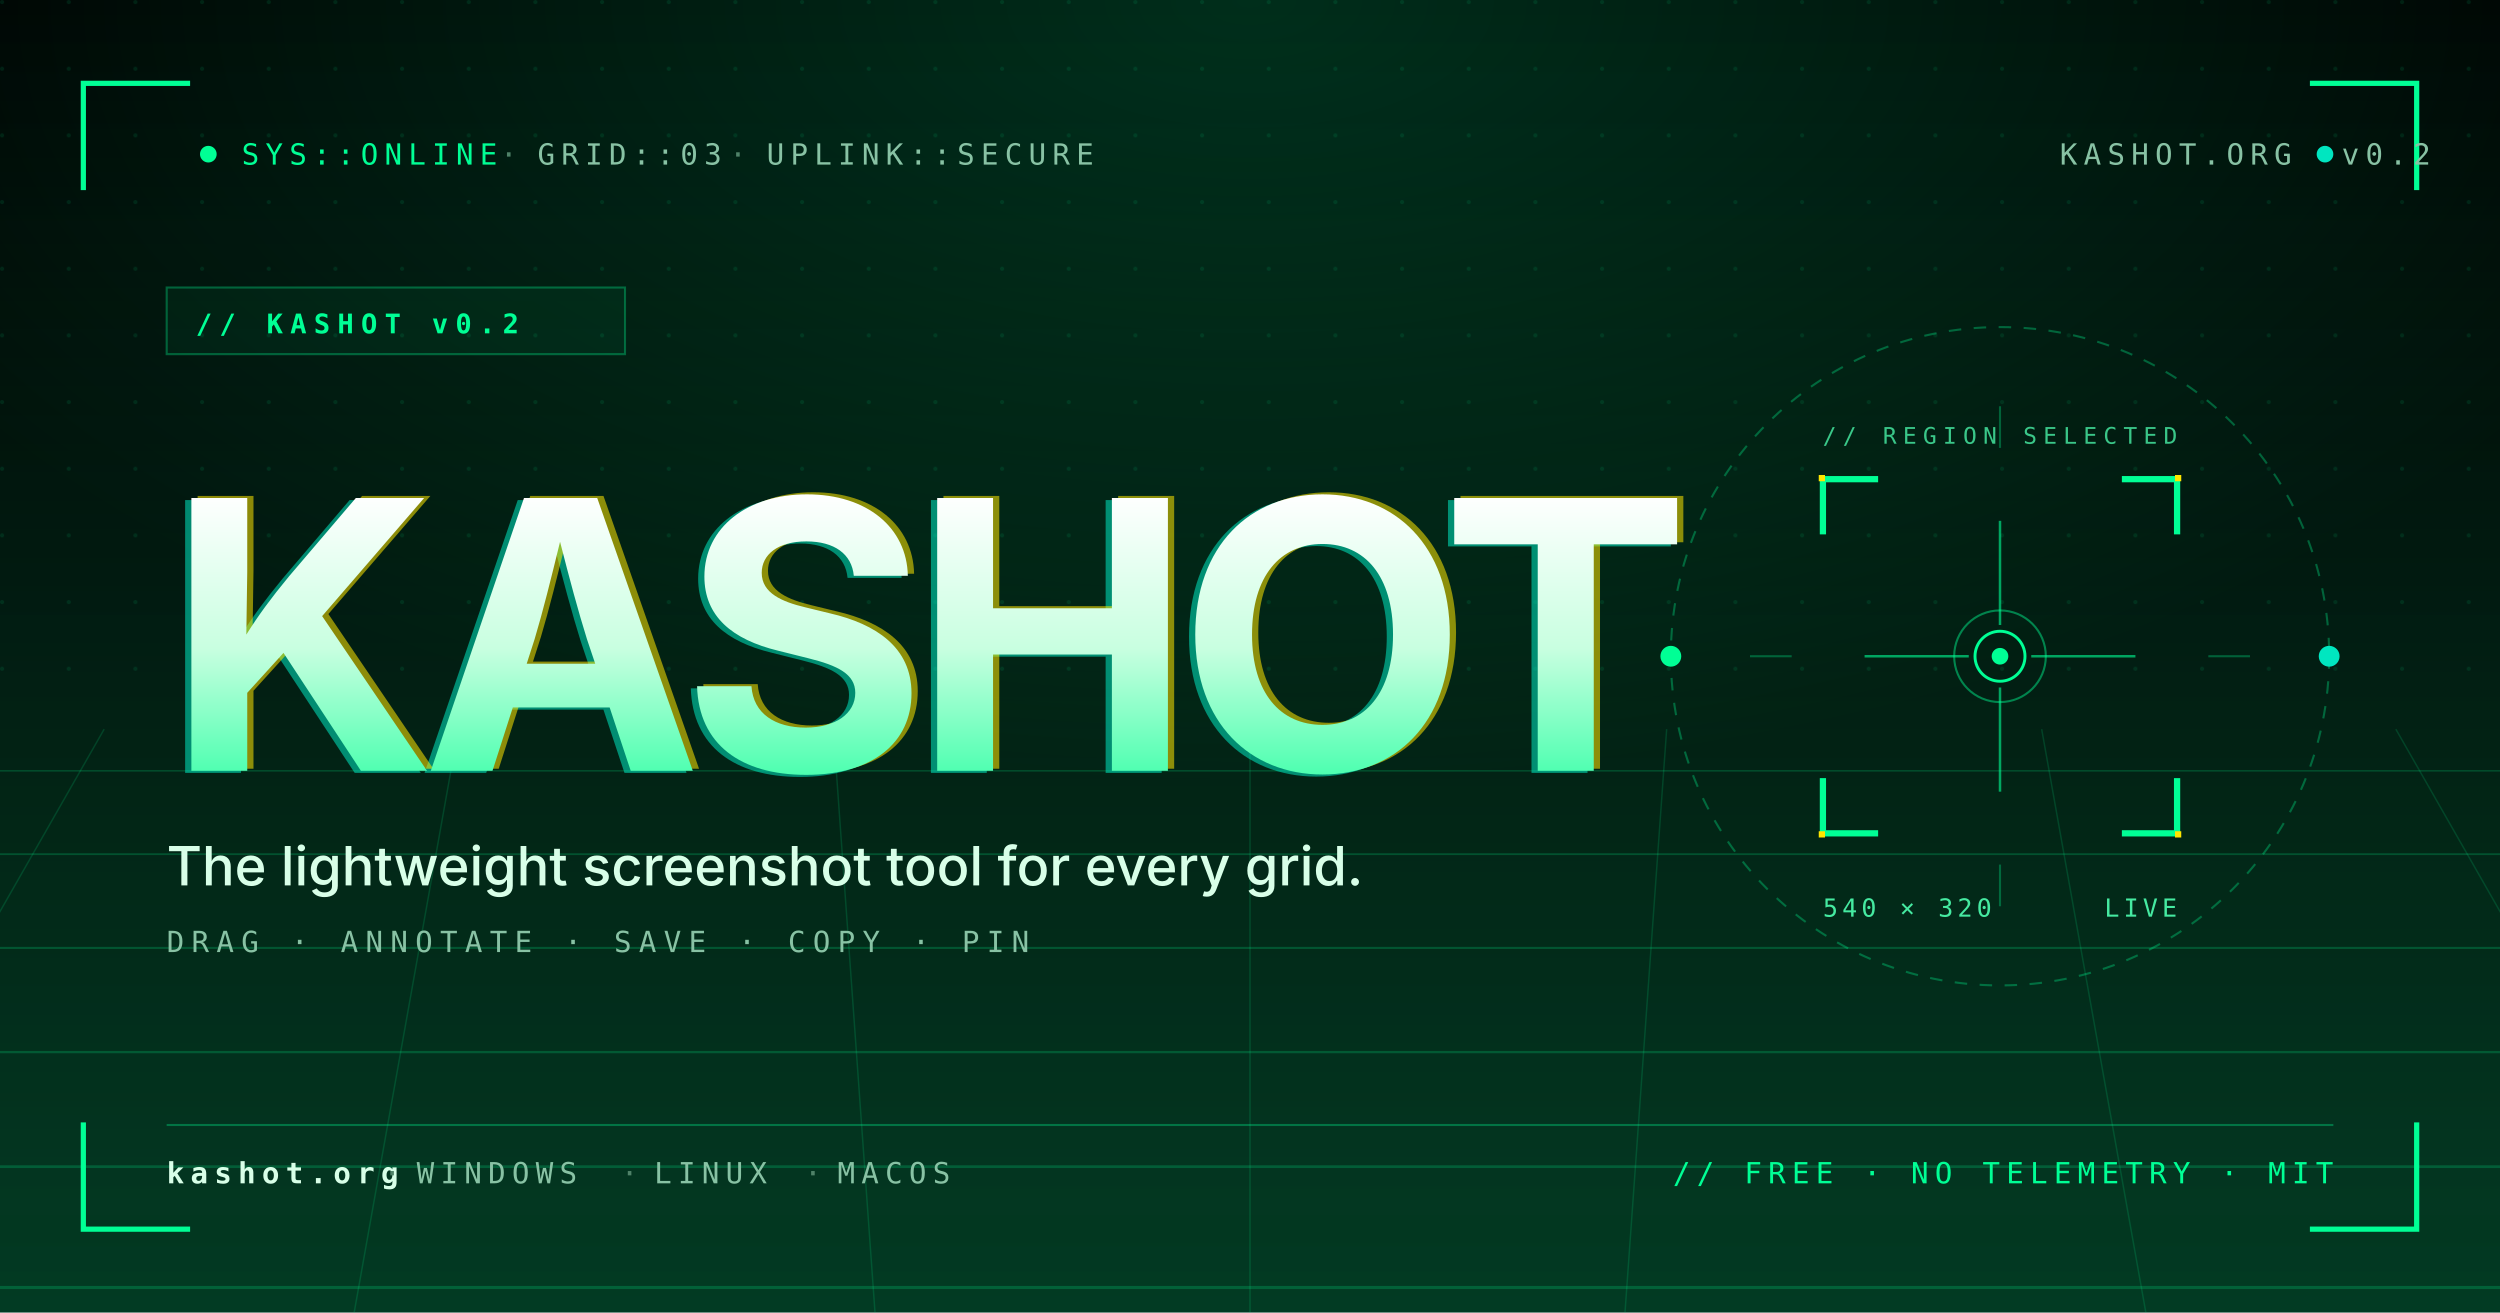
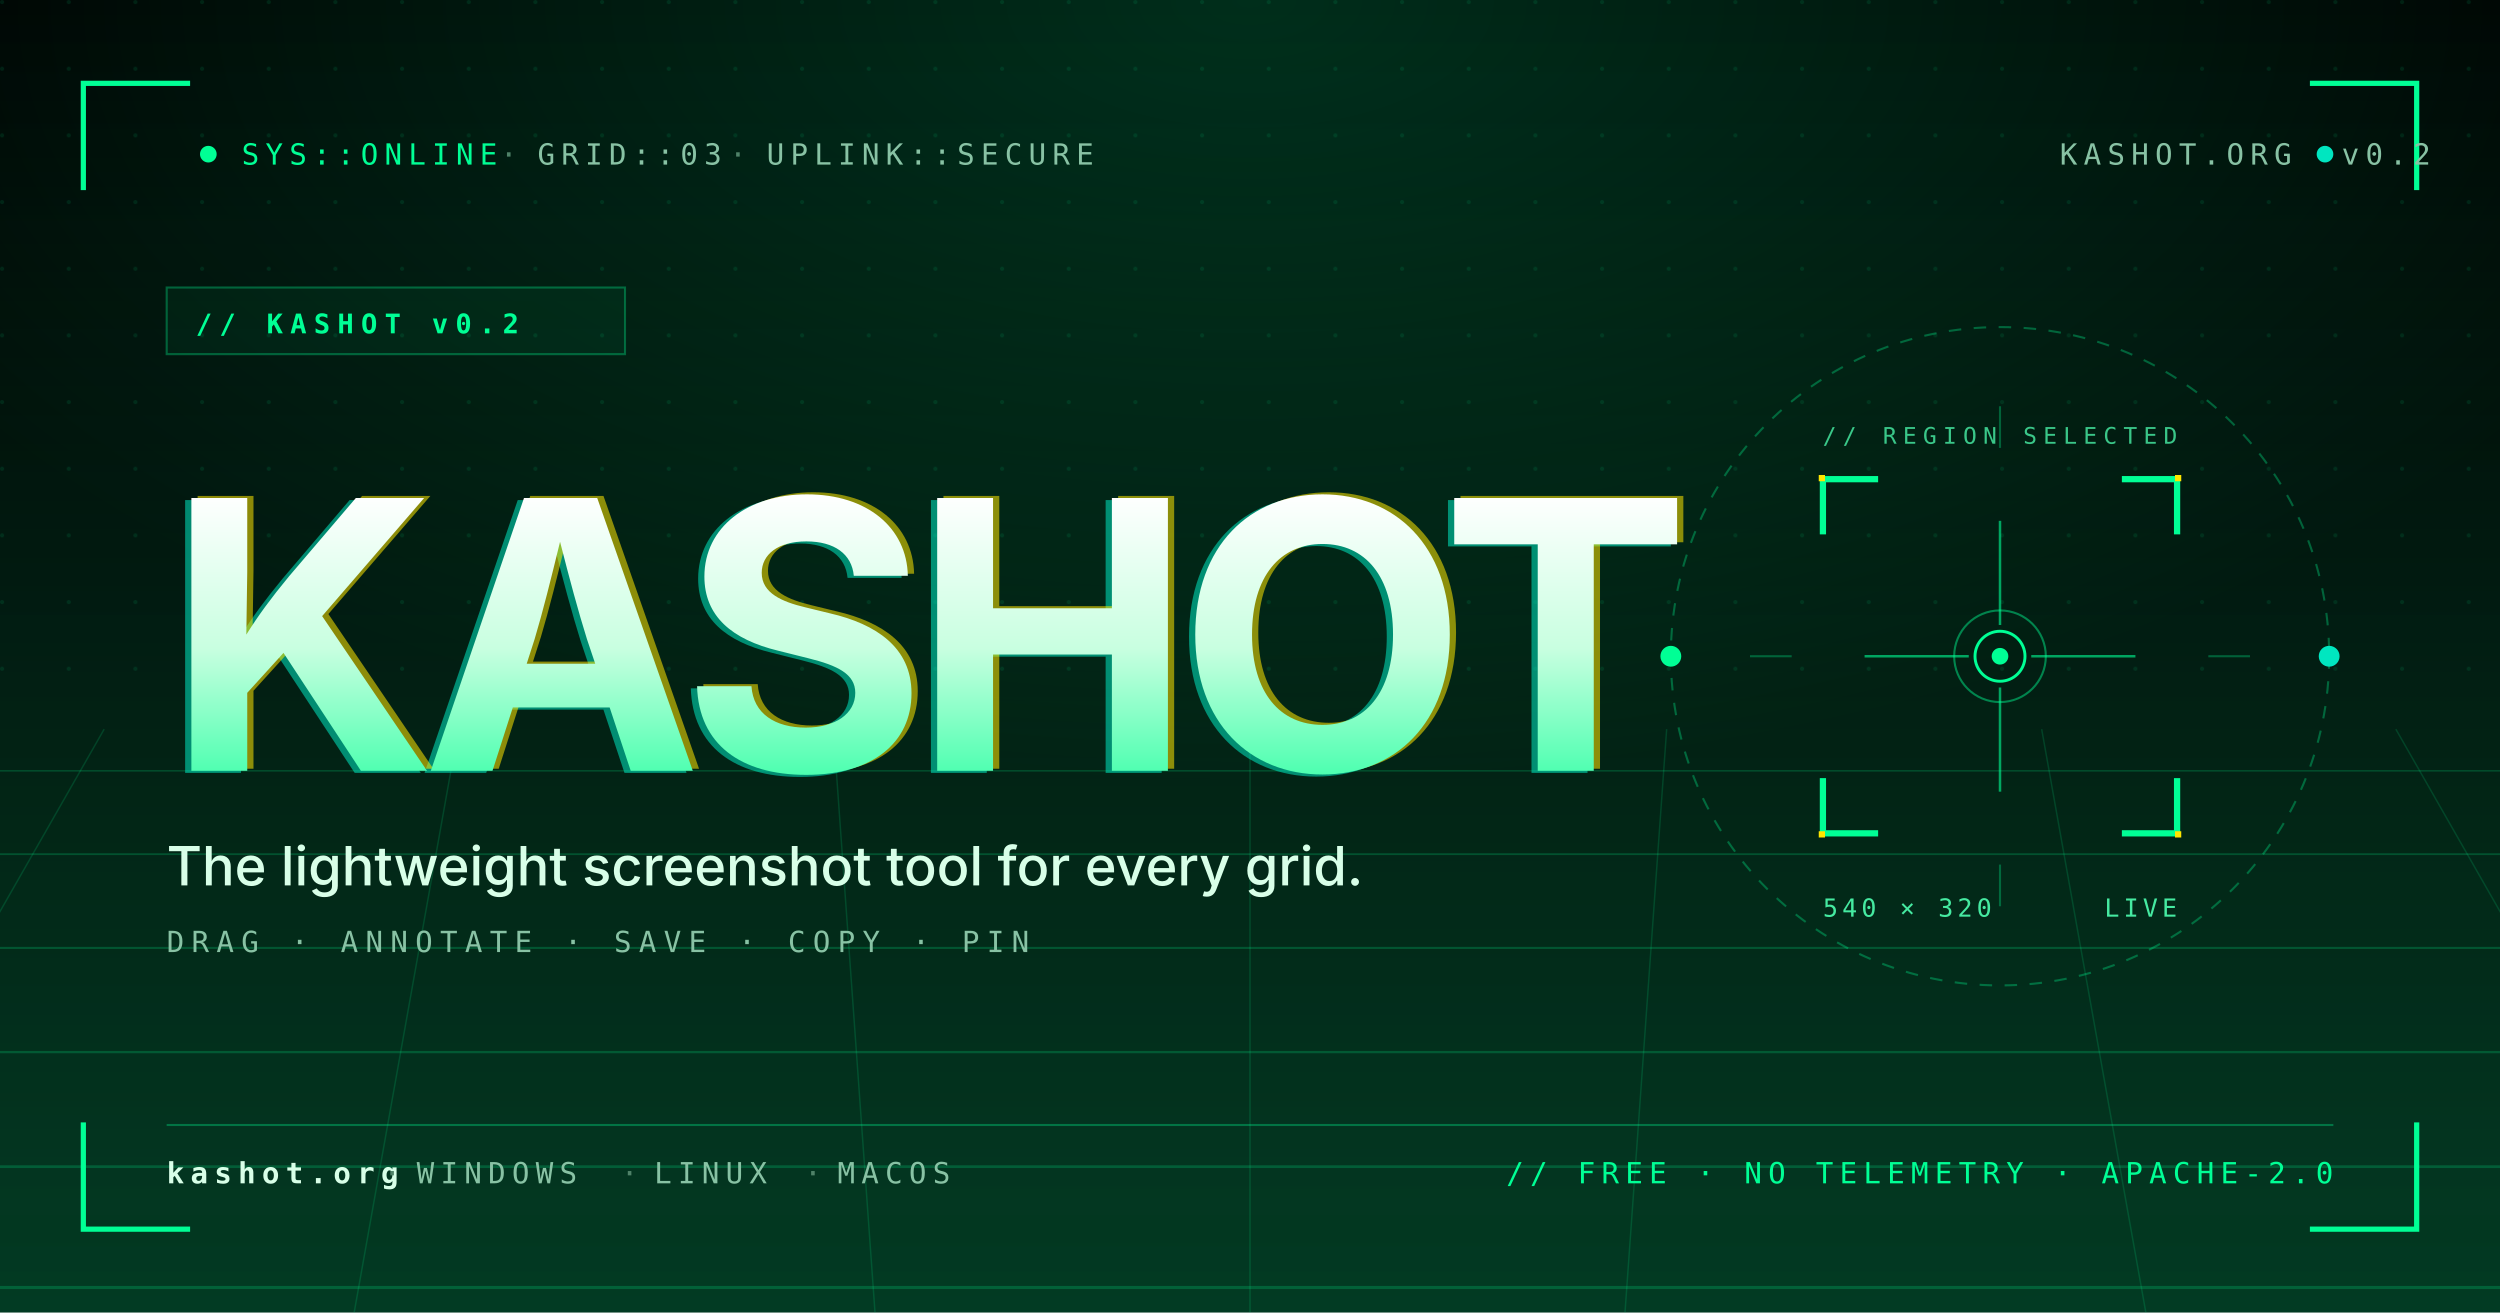
<svg xmlns="http://www.w3.org/2000/svg" viewBox="0 0 1200 630" width="1200" height="630">
  <defs>
    <linearGradient id="bg" x1="0" y1="0" x2="0" y2="1">
      <stop offset="0%" stop-color="#000000" />
      <stop offset="100%" stop-color="#03100a" />
    </linearGradient>
    <linearGradient id="titleFill" x1="0" y1="0" x2="0" y2="1">
      <stop offset="0%" stop-color="#ffffff" />
      <stop offset="55%" stop-color="#c8ffe0" />
      <stop offset="100%" stop-color="#4dffb0" />
    </linearGradient>
    <linearGradient id="bottomGlow" x1="0" y1="0" x2="0" y2="1">
      <stop offset="0%" stop-color="rgba(0,255,149,0)" />
      <stop offset="100%" stop-color="rgba(0,255,149,0.18)" />
    </linearGradient>
    <linearGradient id="scanGrad" x1="0" y1="0" x2="1" y2="0">
      <stop offset="0%" stop-color="#00ff95" stop-opacity="0" />
      <stop offset="50%" stop-color="#00ff95" stop-opacity="1" />
      <stop offset="100%" stop-color="#00ff95" stop-opacity="0" />
    </linearGradient>
    <radialGradient id="topGlow" cx="50%" cy="0%" r="60%">
      <stop offset="0%" stop-color="rgba(0,255,149,0.18)" />
      <stop offset="100%" stop-color="rgba(0,255,149,0)" />
    </radialGradient>
    <pattern id="dots" x="0" y="0" width="32" height="32" patternUnits="userSpaceOnUse">
      <circle cx="1" cy="1" r="1" fill="rgba(0,255,149,0.18)" />
    </pattern>
  </defs>
  <rect width="1200" height="630" fill="url(#bg)" />
  <rect width="1200" height="630" fill="url(#topGlow)" />
  <rect width="1200" height="630" fill="url(#bottomGlow)" />
  <g stroke="rgba(0,255,149,0.20)" fill="none">
    <line x1="0" y1="370" x2="1200" y2="370" stroke-width="0.7" />
    <line x1="0" y1="410" x2="1200" y2="410" stroke-width="0.85" />
    <line x1="0" y1="455" x2="1200" y2="455" stroke-width="1" />
    <line x1="0" y1="505" x2="1200" y2="505" stroke-width="1.1" />
    <line x1="0" y1="560" x2="1200" y2="560" stroke-width="1.3" />
    <line x1="0" y1="618" x2="1200" y2="618" stroke-width="1.5" />
  </g>
  <g stroke="rgba(0,255,149,0.15)" fill="none" stroke-width="0.7">
    <line x1="50" y1="350" x2="-110" y2="630" />
    <line x1="220" y1="350" x2="170" y2="630" />
    <line x1="400" y1="350" x2="420" y2="630" />
    <line x1="600" y1="350" x2="600" y2="630" />
    <line x1="800" y1="350" x2="780" y2="630" />
    <line x1="980" y1="350" x2="1030" y2="630" />
    <line x1="1150" y1="350" x2="1310" y2="630" />
  </g>
  <rect width="1200" height="350" fill="url(#dots)" opacity="0.5" />
  <g stroke="#00ff95" stroke-width="2.5" fill="none" stroke-linecap="square">
    <path d="M40 90 L40 40 L90 40" />
    <path d="M1110 40 L1160 40 L1160 90" />
    <path d="M40 540 L40 590 L90 590" />
    <path d="M1160 540 L1160 590 L1110 590" />
  </g>
  <g font-family="JetBrains Mono, monospace" font-size="14" letter-spacing="3" font-weight="500">
    <circle cx="100" cy="74" r="4" fill="#00ff95" />
    <text x="116" y="79" fill="#00ff95">SYS::ONLINE</text>
    <text x="240" y="79" fill="#4f8268">·</text>
    <text x="258" y="79" fill="#88c2a4">GRID::03</text>
    <text x="350" y="79" fill="#4f8268">·</text>
    <text x="368" y="79" fill="#88c2a4">UPLINK::SECURE</text>
    <text x="1100" y="79" text-anchor="end" fill="#88c2a4">KASHOT.ORG</text>
    <circle cx="1116" cy="74" r="4" fill="#00e6c0" />
    <text x="1124" y="79" fill="#88c2a4">v0.2</text>
  </g>
  <g transform="translate(80, 138)">
    <rect width="220" height="32" fill="rgba(0,255,149,0.05)" stroke="rgba(0,255,149,0.32)" stroke-width="1" />
    <text x="14" y="22" font-family="JetBrains Mono, monospace" font-size="13" letter-spacing="3.5" fill="#00ff95" font-weight="600">// KASHOT v0.2</text>
  </g>
  <g transform="translate(80, 200)">
    <text x="0" y="170" font-family="Space Grotesk, system-ui, -apple-system, sans-serif" font-size="180" font-weight="700" letter-spacing="-7" fill="#00e6c0" opacity="0.55" transform="translate(-3, 1)">KASHOT</text>
    <text x="0" y="170" font-family="Space Grotesk, system-ui, -apple-system, sans-serif" font-size="180" font-weight="700" letter-spacing="-7" fill="#ffe600" opacity="0.55" transform="translate(3, -1)">KASHOT</text>
    <text x="0" y="170" font-family="Space Grotesk, system-ui, -apple-system, sans-serif" font-size="180" font-weight="700" letter-spacing="-7" fill="url(#titleFill)">KASHOT</text>
  </g>
  <g transform="translate(80, 425)">
    <text x="0" y="0" font-family="Space Grotesk, system-ui, -apple-system, sans-serif" font-size="26" font-weight="500" fill="#d8ffe8">
      The lightweight screenshot tool for every grid.
    </text>
    <text x="0" y="32" font-family="JetBrains Mono, monospace" font-size="14" letter-spacing="3.5" fill="#88c2a4" font-weight="500">
      DRAG  ·  ANNOTATE  ·  SAVE  ·  COPY  ·  PIN
    </text>
  </g>
  <g transform="translate(820, 175)">
    <circle cx="140" cy="140" r="158" fill="none" stroke="rgba(0,255,149,0.32)" stroke-width="1" stroke-dasharray="6 6" />
    <circle cx="-18" cy="140" r="5" fill="#00ff95" />
    <circle cx="298" cy="140" r="5" fill="#00e6c0" />
    <g stroke="rgba(0,255,149,0.30)" stroke-width="1" fill="none">
      <line x1="140" y1="20" x2="140" y2="40" />
      <line x1="140" y1="240" x2="140" y2="260" />
      <line x1="20" y1="140" x2="40" y2="140" />
      <line x1="240" y1="140" x2="260" y2="140" />
    </g>
    <g stroke="#00ff95" stroke-width="3" fill="none" stroke-linecap="square">
      <path d="M55 80 L55 55 L80 55" />
      <path d="M200 55 L225 55 L225 80" />
      <path d="M55 200 L55 225 L80 225" />
      <path d="M225 200 L225 225 L200 225" />
    </g>
    <g stroke="#00ff95" stroke-width="1.2" opacity="0.6">
      <line x1="140" y1="75" x2="140" y2="125" />
      <line x1="140" y1="155" x2="140" y2="205" />
      <line x1="75" y1="140" x2="125" y2="140" />
      <line x1="155" y1="140" x2="205" y2="140" />
    </g>
    <circle cx="140" cy="140" r="22" fill="none" stroke="#00ff95" stroke-width="1" opacity="0.45" />
    <circle cx="140" cy="140" r="12" fill="none" stroke="#00ff95" stroke-width="1.4" />
    <circle cx="140" cy="140" r="4" fill="#00ff95" />
    <g fill="#ffe600">
      <rect x="53" y="53" width="3" height="3" />
      <rect x="224" y="53" width="3" height="3" />
      <rect x="53" y="224" width="3" height="3" />
      <rect x="224" y="224" width="3" height="3" />
    </g>
    <line x1="58" y1="190" x2="222" y2="190" stroke="url(#scanGrad)" stroke-width="2" />
    <text x="55" y="265" font-family="JetBrains Mono, monospace" font-size="12" letter-spacing="2" fill="#4dffb0" opacity="0.9">540 × 320</text>
    <text x="225" y="265" text-anchor="end" font-family="JetBrains Mono, monospace" font-size="12" letter-spacing="2" fill="#4dffb0" opacity="0.9">LIVE</text>
    <text x="140" y="38" text-anchor="middle" font-family="JetBrains Mono, monospace" font-size="11" letter-spacing="3" fill="#4dffb0" opacity="0.75">// REGION SELECTED</text>
  </g>
  <line x1="80" y1="540" x2="1120" y2="540" stroke="rgba(0,255,149,0.32)" stroke-width="1" />
  <g font-family="JetBrains Mono, monospace" font-size="14" letter-spacing="3" font-weight="500">
    <text x="80" y="568" fill="#d8ffe8" font-weight="600">kashot.org</text>
    <text x="184" y="568" fill="#4f8268">·</text>
    <text x="200" y="568" fill="#88c2a4">WINDOWS</text>
    <text x="298" y="568" fill="#4f8268">·</text>
    <text x="314" y="568" fill="#88c2a4">LINUX</text>
    <text x="386" y="568" fill="#4f8268">·</text>
    <text x="402" y="568" fill="#88c2a4">MACOS</text>
-     <text x="1120" y="568" text-anchor="end" fill="#00ff95">// FREE · NO TELEMETRY · MIT</text>
+     <text x="1120" y="568" text-anchor="end" fill="#00ff95">// FREE · NO TELEMETRY · APACHE-2.0</text>
  </g>
</svg>
